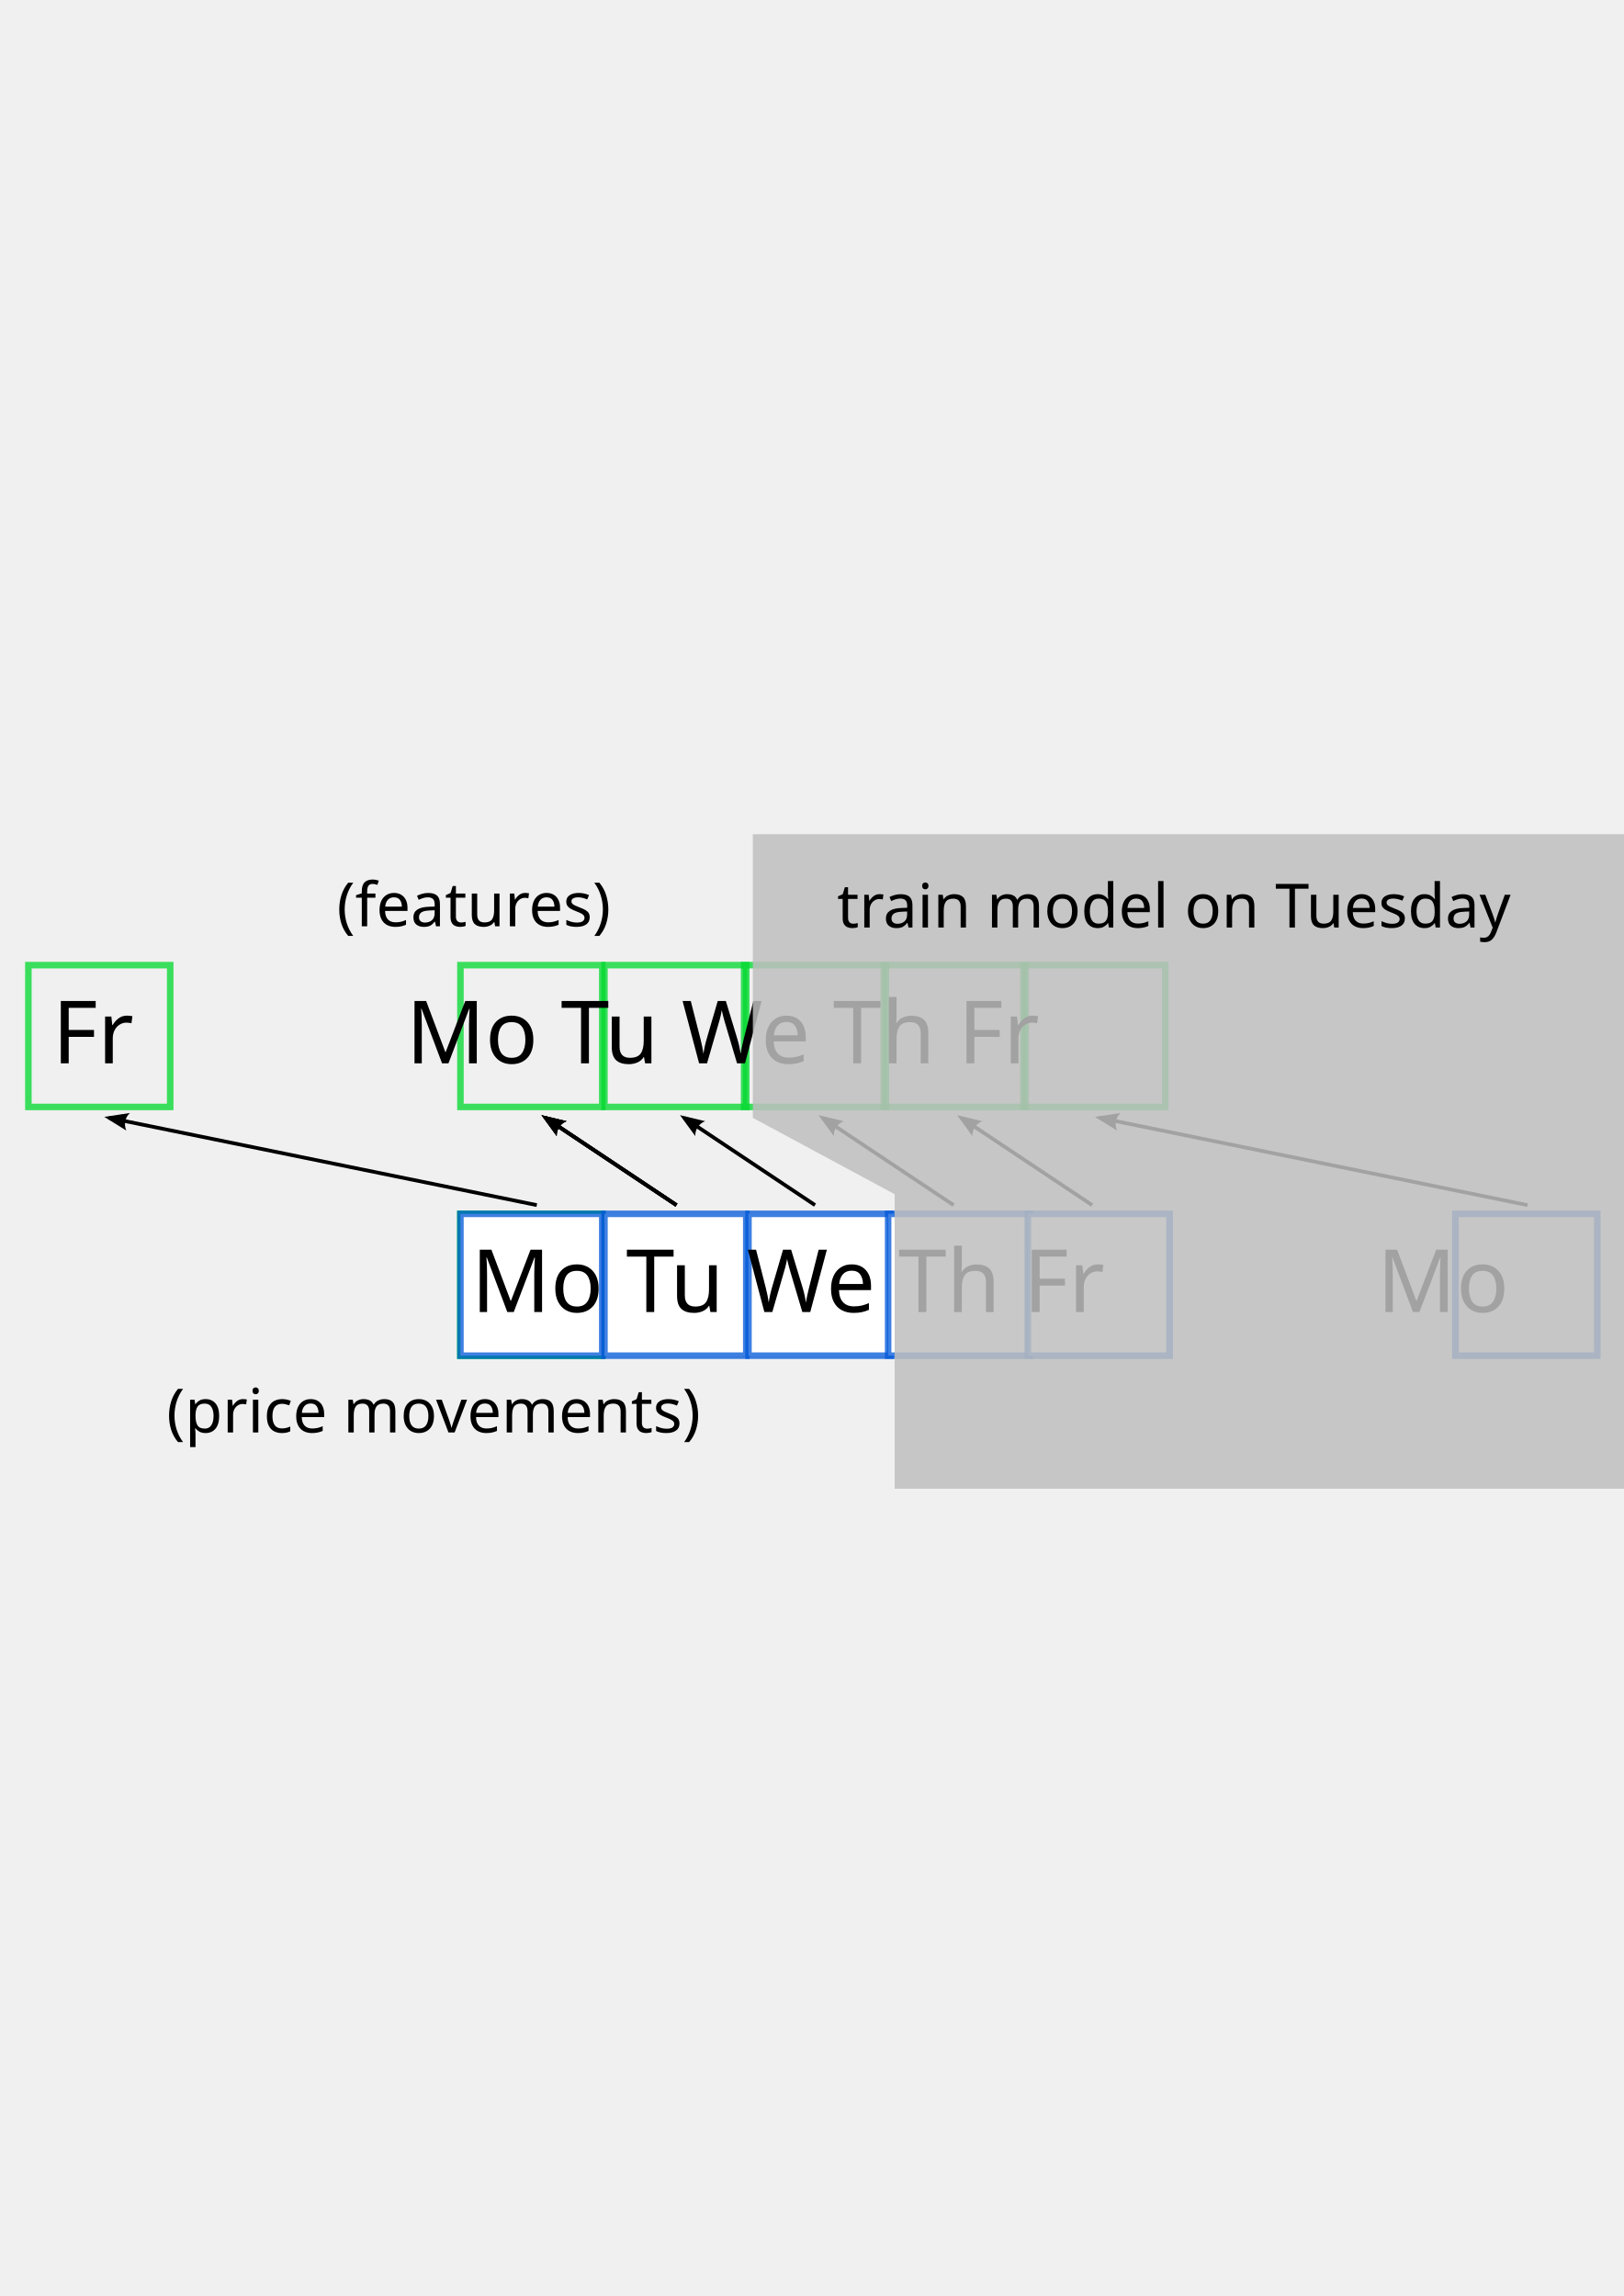
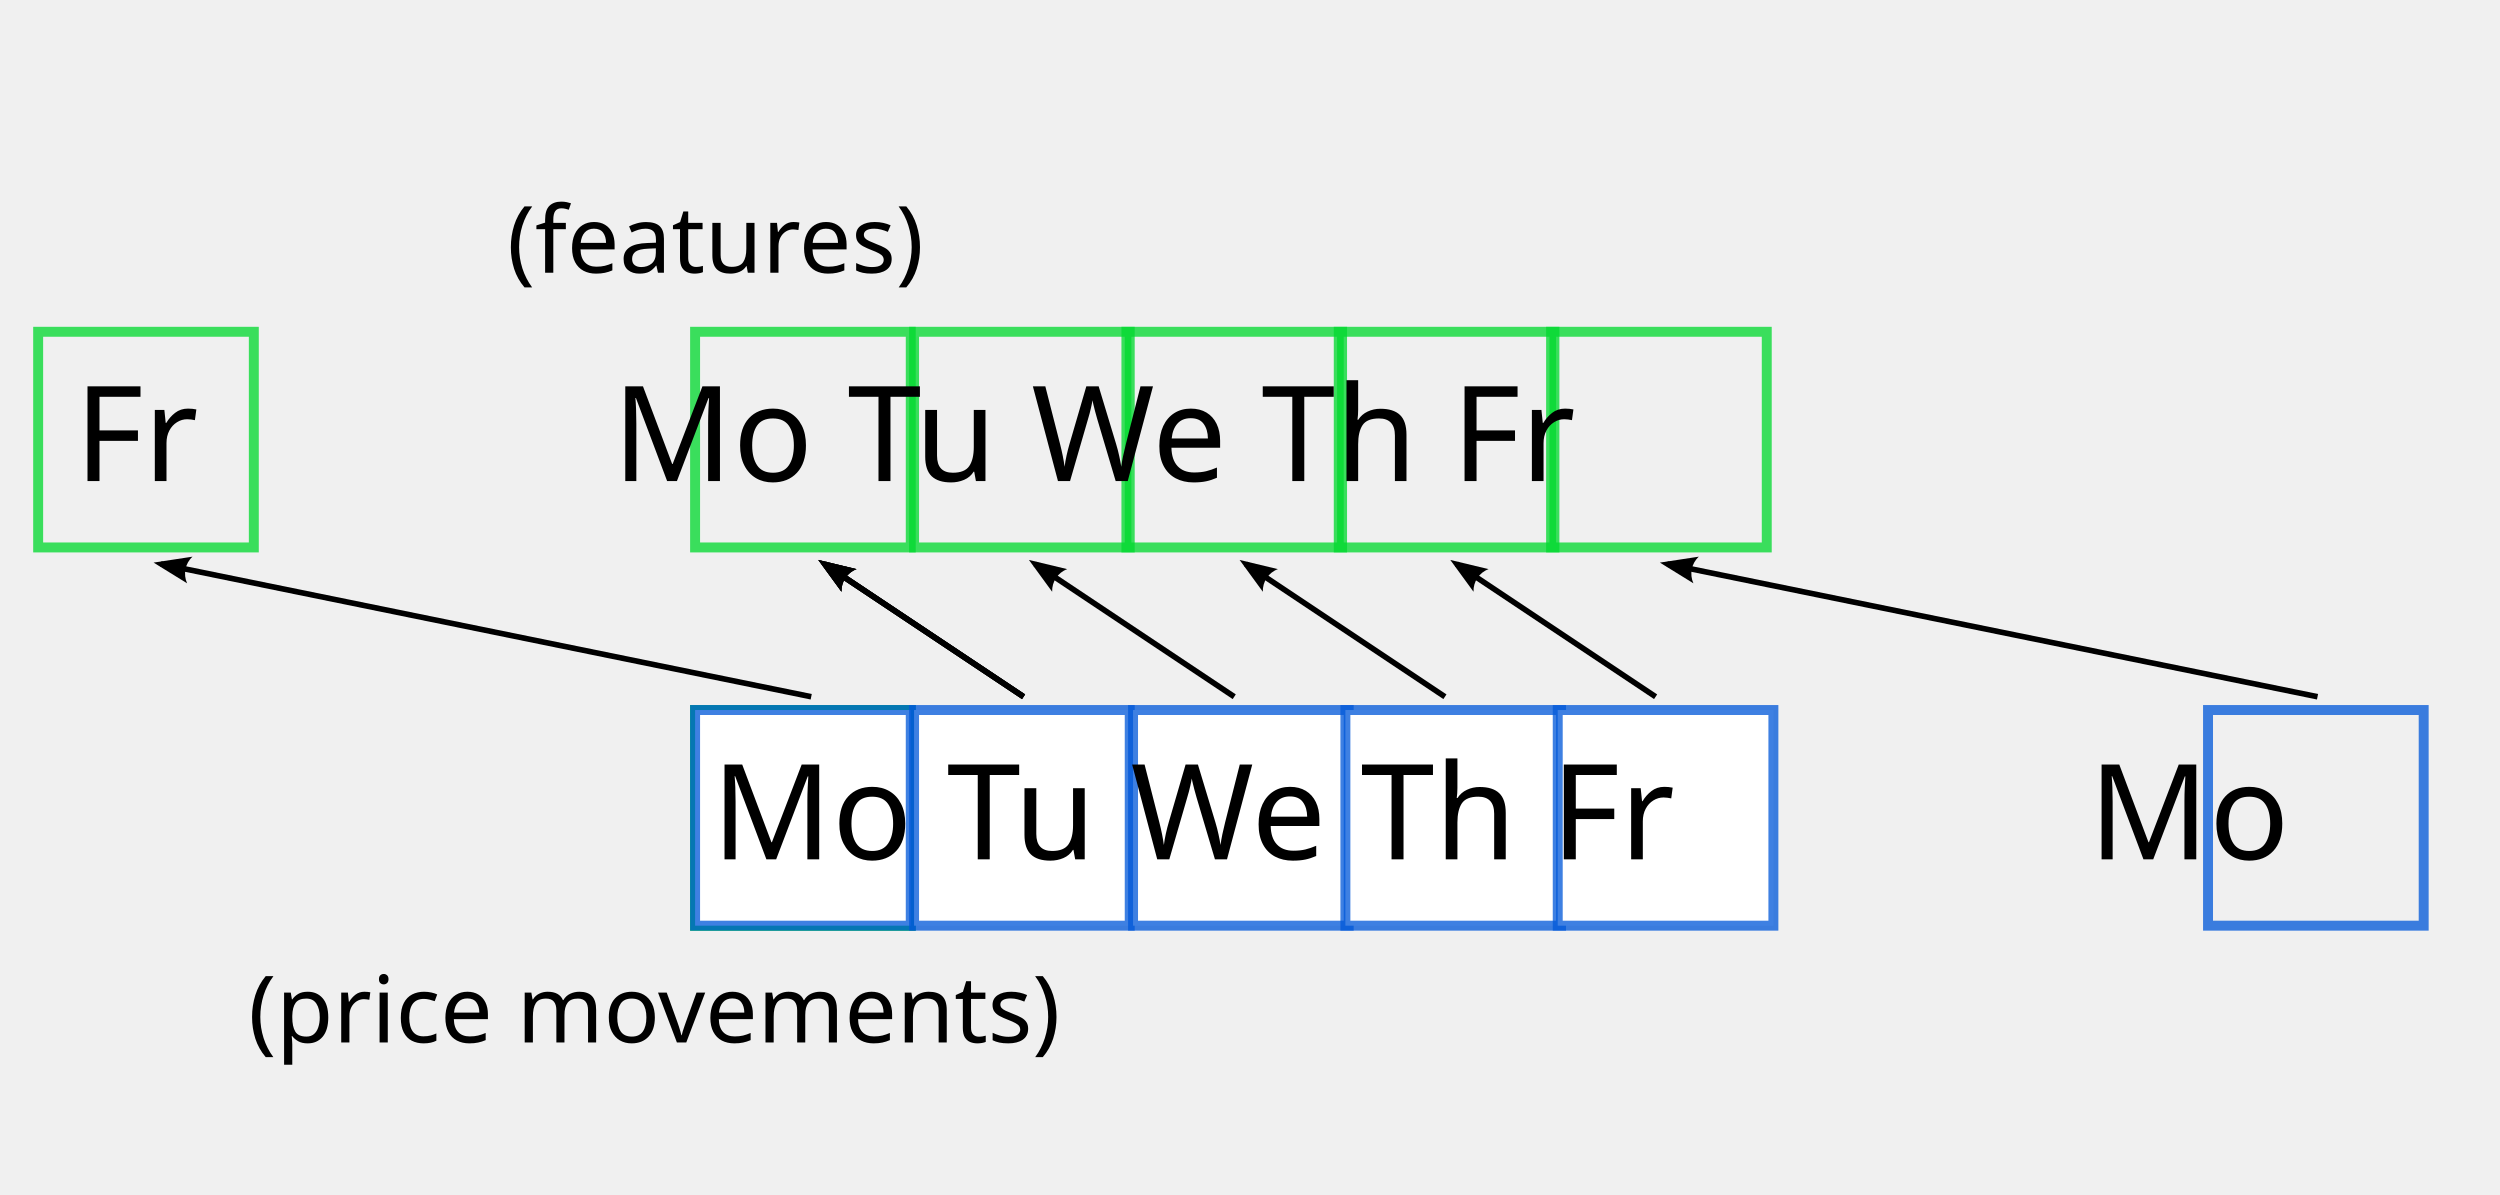
- <svg xmlns="http://www.w3.org/2000/svg" width="744.094" height="1052.362" id="svg2" version="1.1">
+ <svg xmlns="http://www.w3.org/2000/svg" width="753.5" height="360" id="svg2" version="1.1">
  <defs id="defs4">
-     <marker orient="auto" refY="0.0" refX="0.0" id="Arrow2Mend" style="overflow:visible;">
-       <path id="path3990" style="fill-rule:evenodd;stroke-width:0.625;stroke-linejoin:round;" d="M 8.719,4.034 L -2.207,0.016 L 8.719,-4.002 C 6.973,-1.63 6.983,1.616 8.719,4.034 z " transform="scale(0.6) rotate(180) translate(0,0)" />
+     <marker orient="auto" refY="0" refX="0" id="Arrow2Mend" style="overflow:visible">
+       <path id="path3990" style="fill-rule:evenodd;stroke-width:0.625;stroke-linejoin:round" d="M 8.719,4.034 -2.207,0.016 8.719,-4.002 c -1.745,2.372 -1.735,5.617 -6e-7,8.035 z" transform="scale(-0.6,-0.6)" />
    </marker>
  </defs>
-   <g id="layer1">
+   <g id="layer1" transform="translate(-1.5,-342.3622)">
    <g id="g3054">
-       <flowRoot style="fill:black;stroke:none;stroke-opacity:1;stroke-width:1px;stroke-linejoin:miter;stroke-linecap:butt;fill-opacity:1;font-family:Sans;font-style:normal;font-weight:normal;font-size:40px;line-height:125%;letter-spacing:0px;word-spacing:0px" id="flowRoot3046" xml:space="preserve">
+       <flowRoot style="font-size:40px;font-style:normal;font-weight:normal;line-height:125%;letter-spacing:0px;word-spacing:0px;fill:#000000;fill-opacity:1;stroke:none;font-family:Sans" id="flowRoot3046" xml:space="preserve">
        <flowRegion id="flowRegion3048">
          <rect y="392.733" x="50.508" height="190.414" width="443.457" id="rect3050" />
        </flowRegion>
        <flowPara id="flowPara3052" />
      </flowRoot>
    </g>
    <rect y="442.362" x="211" height="65" width="65" id="rect3005" style="fill:none;stroke:#02d92e;stroke-width:3;stroke-miterlimit:4;stroke-opacity:0.758;stroke-dasharray:none" />
    <rect style="fill:none;stroke:#02d92e;stroke-width:3;stroke-miterlimit:4;stroke-opacity:0.758;stroke-dasharray:none" id="rect3007" width="65" height="65" x="277" y="442.362" />
    <rect y="442.362" x="341" height="65" width="65" id="rect3009" style="fill:none;stroke:#02d92e;stroke-width:3;stroke-miterlimit:4;stroke-opacity:0.758;stroke-dasharray:none" />
    <rect style="fill:none;stroke:#02d92e;stroke-width:3;stroke-miterlimit:4;stroke-opacity:0.758;stroke-dasharray:none" id="rect3011" width="65" height="65" x="405" y="442.362" />
    <rect y="442.362" x="469" height="65" width="65" id="rect3013" style="fill:none;stroke:#02d92e;stroke-width:3;stroke-miterlimit:4;stroke-opacity:0.758;stroke-dasharray:none" />
    <text xml:space="preserve" style="font-size:40px;font-style:normal;font-weight:normal;line-height:125%;letter-spacing:0px;word-spacing:0px;fill:#000000;fill-opacity:1;stroke:none;font-family:Sans" x="24" y="487.362" id="text3025">
      <tspan id="tspan3027" x="24" y="487.362">Fr            Mo Tu We Th Fr</tspan>
    </text>
    <text xml:space="preserve" style="font-size:28px;font-style:normal;font-variant:normal;font-weight:normal;font-stretch:normal;text-align:start;line-height:125%;letter-spacing:0px;word-spacing:0px;writing-mode:lr-tb;text-anchor:start;fill:#000000;fill-opacity:1;stroke:none;font-family:Sans;-inkscape-font-specification:Sans" x="154.348" y="424.552" id="text3042">
      <tspan id="tspan3044" x="154.348" y="424.552">(features)</tspan>
    </text>
    <text id="text3121" y="656.552" x="76.348" style="font-size:28px;font-style:normal;font-variant:normal;font-weight:normal;font-stretch:normal;text-align:start;line-height:125%;letter-spacing:0px;word-spacing:0px;writing-mode:lr-tb;text-anchor:start;fill:#000000;fill-opacity:1;stroke:none;font-family:Sans;-inkscape-font-specification:Sans" xml:space="preserve">
      <tspan y="656.552" x="76.348" id="tspan3123">(price movements)</tspan>
    </text>
    <rect y="556.362" x="211" height="65" width="65" id="rect3101" style="fill:none;stroke:#02d92e;stroke-width:3;stroke-miterlimit:4;stroke-opacity:0.758;stroke-dasharray:none" />
    <rect style="fill:none;stroke:#02d92e;stroke-width:3;stroke-miterlimit:4;stroke-opacity:0.758;stroke-dasharray:none" id="rect3103" width="65" height="65" x="211" y="556.362" />
    <rect y="556.362" x="211" height="65" width="65" id="rect3105" style="fill:#ffffff;stroke:#0259d9;stroke-width:3;stroke-miterlimit:4;stroke-opacity:0.758;stroke-dasharray:none" />
    <rect style="fill:#ffffff;stroke:#0259d9;stroke-width:3;stroke-miterlimit:4;stroke-opacity:0.758;stroke-dasharray:none" id="rect3107" width="65" height="65" x="277" y="556.362" />
    <rect y="556.362" x="343" height="65" width="65" id="rect3109" style="fill:#ffffff;stroke:#0259d9;stroke-width:3;stroke-miterlimit:4;stroke-opacity:0.758;stroke-dasharray:none" />
    <rect style="fill:#ffffff;stroke:#0259d9;stroke-width:3;stroke-miterlimit:4;stroke-opacity:0.758;stroke-dasharray:none" id="rect3111" width="65" height="65" x="407" y="556.362" />
    <rect y="556.362" x="471" height="65" width="65" id="rect3113" style="fill:#ffffff;stroke:#0259d9;stroke-width:3;stroke-miterlimit:4;stroke-opacity:0.758;stroke-dasharray:none" />
    <text id="text3117" y="601.362" x="216" style="font-size:40px;font-style:normal;font-weight:normal;line-height:125%;letter-spacing:0px;word-spacing:0px;fill:#000000;fill-opacity:1;stroke:none;font-family:Sans" xml:space="preserve">
      <tspan y="601.362" x="216" id="tspan3119">Mo Tu We Th Fr            Mo</tspan>
    </text>
    <rect style="fill:none;stroke:#0259d9;stroke-width:3;stroke-miterlimit:4;stroke-opacity:0.758;stroke-dasharray:none" id="rect3160" width="65" height="65" x="667" y="556.362" />
    <path style="fill:none;stroke:#000000;stroke-width:1.7;stroke-linecap:butt;stroke-linejoin:miter;stroke-miterlimit:4;stroke-opacity:1;stroke-dasharray:none;marker-end:url(#Arrow2Mend)" d="m 310,552.362 -60,-40" id="path3957" />
    <path id="path4403" d="m 373.5,552.362 -60,-40" style="fill:none;stroke:#000000;stroke-width:1.7;stroke-linecap:butt;stroke-linejoin:miter;stroke-miterlimit:4;stroke-opacity:1;stroke-dasharray:none;marker-end:url(#Arrow2Mend)" />
    <path style="fill:none;stroke:#000000;stroke-width:1.7;stroke-linecap:butt;stroke-linejoin:miter;stroke-miterlimit:4;stroke-opacity:1;stroke-dasharray:none;marker-end:url(#Arrow2Mend)" d="m 437,552.362 -60,-40" id="path4405" />
    <path id="path4407" d="m 500.5,552.362 -60,-40" style="fill:none;stroke:#000000;stroke-width:1.7;stroke-linecap:butt;stroke-linejoin:miter;stroke-miterlimit:4;stroke-opacity:1;stroke-dasharray:none;marker-end:url(#Arrow2Mend)" />
    <path style="fill:none;stroke:#000000;stroke-width:1.7;stroke-linecap:butt;stroke-linejoin:miter;stroke-miterlimit:4;stroke-opacity:1;stroke-dasharray:none;marker-end:url(#Arrow2Mend)" d="m 700,552.362 -196,-40" id="path4409" />
    <path id="path4411" d="m 310,552.362 -60,-40" style="fill:none;stroke:#000000;stroke-width:1.7;stroke-linecap:butt;stroke-linejoin:miter;stroke-miterlimit:4;stroke-opacity:1;stroke-dasharray:none;marker-end:url(#Arrow2Mend)" />
    <path style="fill:none;stroke:#000000;stroke-width:1.7;stroke-linecap:butt;stroke-linejoin:miter;stroke-miterlimit:4;stroke-opacity:1;stroke-dasharray:none;marker-end:url(#Arrow2Mend)" d="m 310,552.362 -60,-40" id="path4413" />
    <rect style="fill:none;stroke:#02d92e;stroke-width:3;stroke-miterlimit:4;stroke-opacity:0.758;stroke-dasharray:none" id="rect4462" width="65" height="65" x="13" y="442.362" />
    <text xml:space="preserve" style="font-size:40px;font-style:normal;font-weight:normal;line-height:125%;letter-spacing:0px;word-spacing:0px;fill:#000000;fill-opacity:1;stroke:none;font-family:Sans" x="155.863" y="473.545" id="text4464">
-       <tspan id="tspan4466" x="155.863" y="473.545">  </tspan>
+       <tspan id="tspan4466" x="155.863" y="473.545" />
    </text>
    <path id="path4476" d="m 246,552.362 -196,-40" style="fill:none;stroke:#000000;stroke-width:1.7;stroke-linecap:butt;stroke-linejoin:miter;stroke-miterlimit:4;stroke-opacity:1;stroke-dasharray:none;marker-end:url(#Arrow2Mend)" />
  </g>
-   <g id="layer2" style="display:inline">
-     <path style="fill:#bfbfbf;fill-opacity:0.85;stroke:none" d="m 345,382.362 0,130 65,35 0,135 335,0 0,-300 z" id="path4606" />
-     <text xml:space="preserve" style="font-size:28px;font-style:normal;font-variant:normal;font-weight:normal;font-stretch:normal;text-align:start;line-height:125%;letter-spacing:0px;word-spacing:0px;writing-mode:lr-tb;text-anchor:start;fill:#000000;fill-opacity:1;stroke:none;font-family:Sans;-inkscape-font-specification:Sans" x="383.594" y="425.118" id="text4626">
-       <tspan id="tspan4628" x="383.594" y="425.118">train model on Tuesday</tspan>
+   <g id="layer2" style="display:none" transform="translate(-1.5,-342.3622)">
+     <path style="fill:#bfbfbf;fill-opacity:0.85;stroke:none" d="m 341.99,342.363 0,169.999 65,35 0,155.097 348.152,0.106 -0.14,-360.193 z" id="path4606" />
+     <text xml:space="preserve" style="font-size:28px;font-style:normal;font-variant:normal;font-weight:normal;font-stretch:normal;text-align:start;line-height:125%;letter-spacing:0px;word-spacing:0px;writing-mode:lr-tb;text-anchor:start;fill:#000000;fill-opacity:1;stroke:none;font-family:Sans;-inkscape-font-specification:Sans" x="380.584" y="425.118" id="text4626">
+       <tspan id="tspan4628" x="380.584" y="425.118">train model on Tuesday</tspan>
    </text>
  </g>
</svg>
